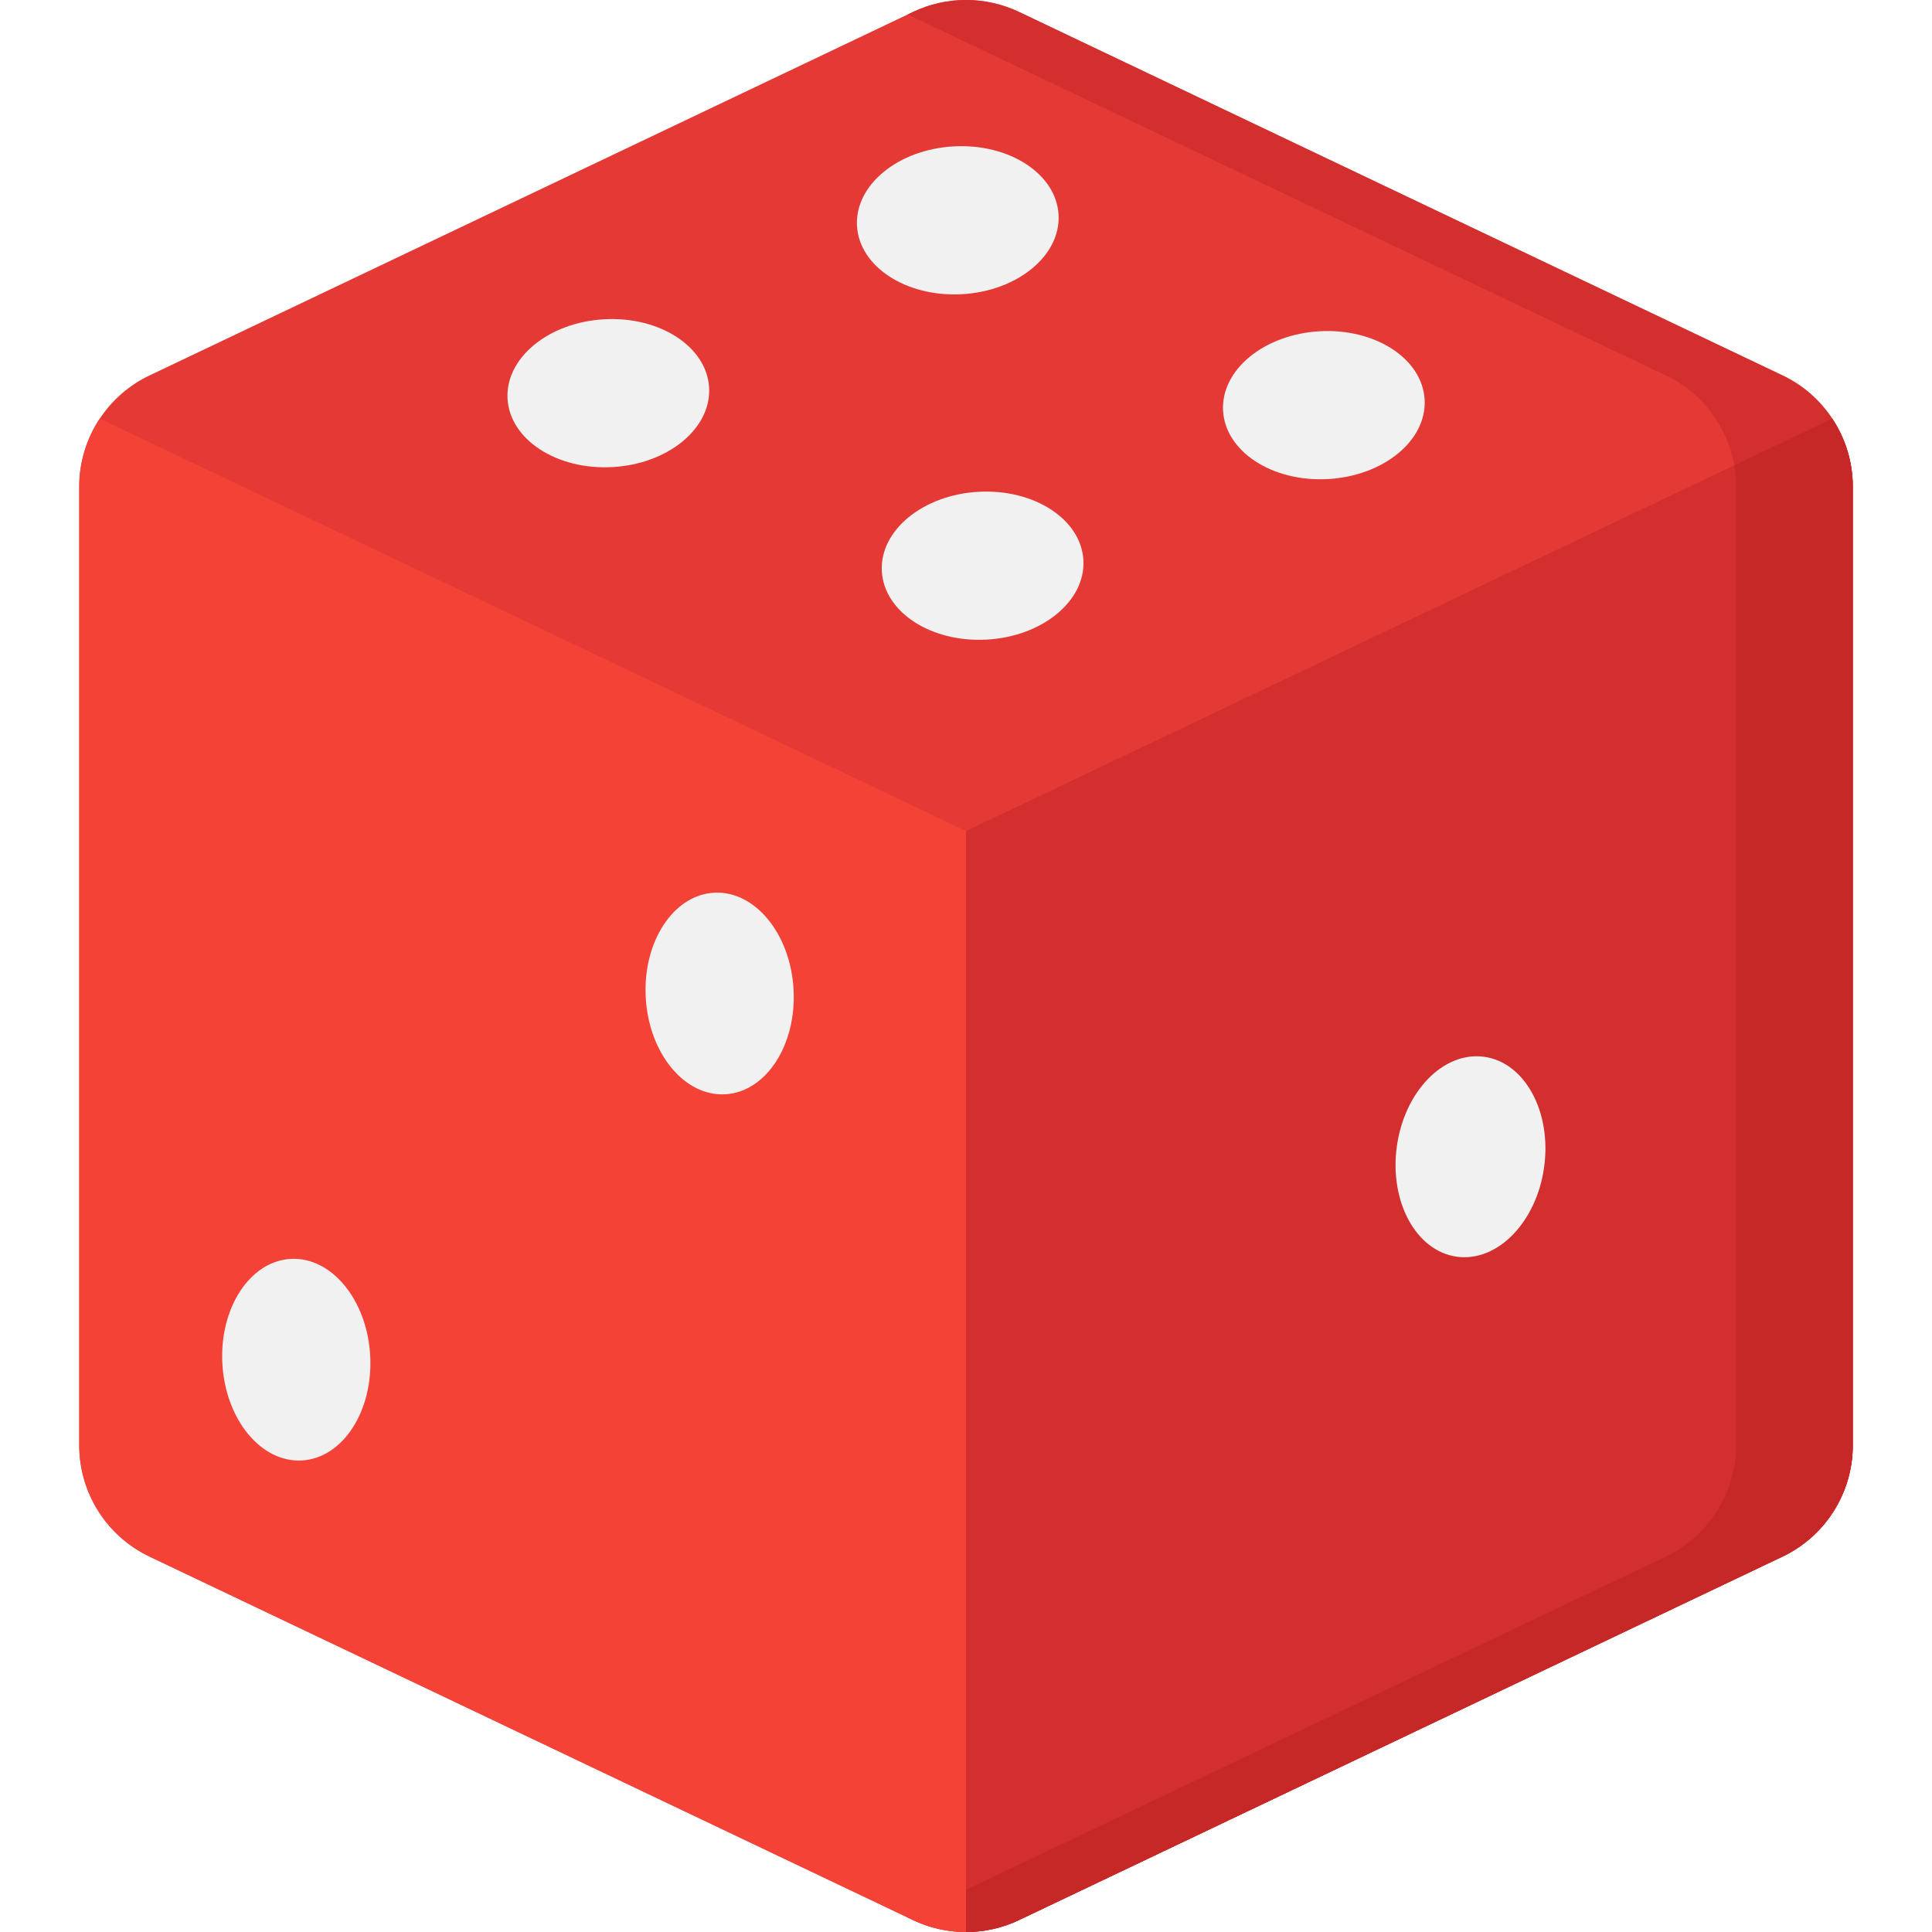
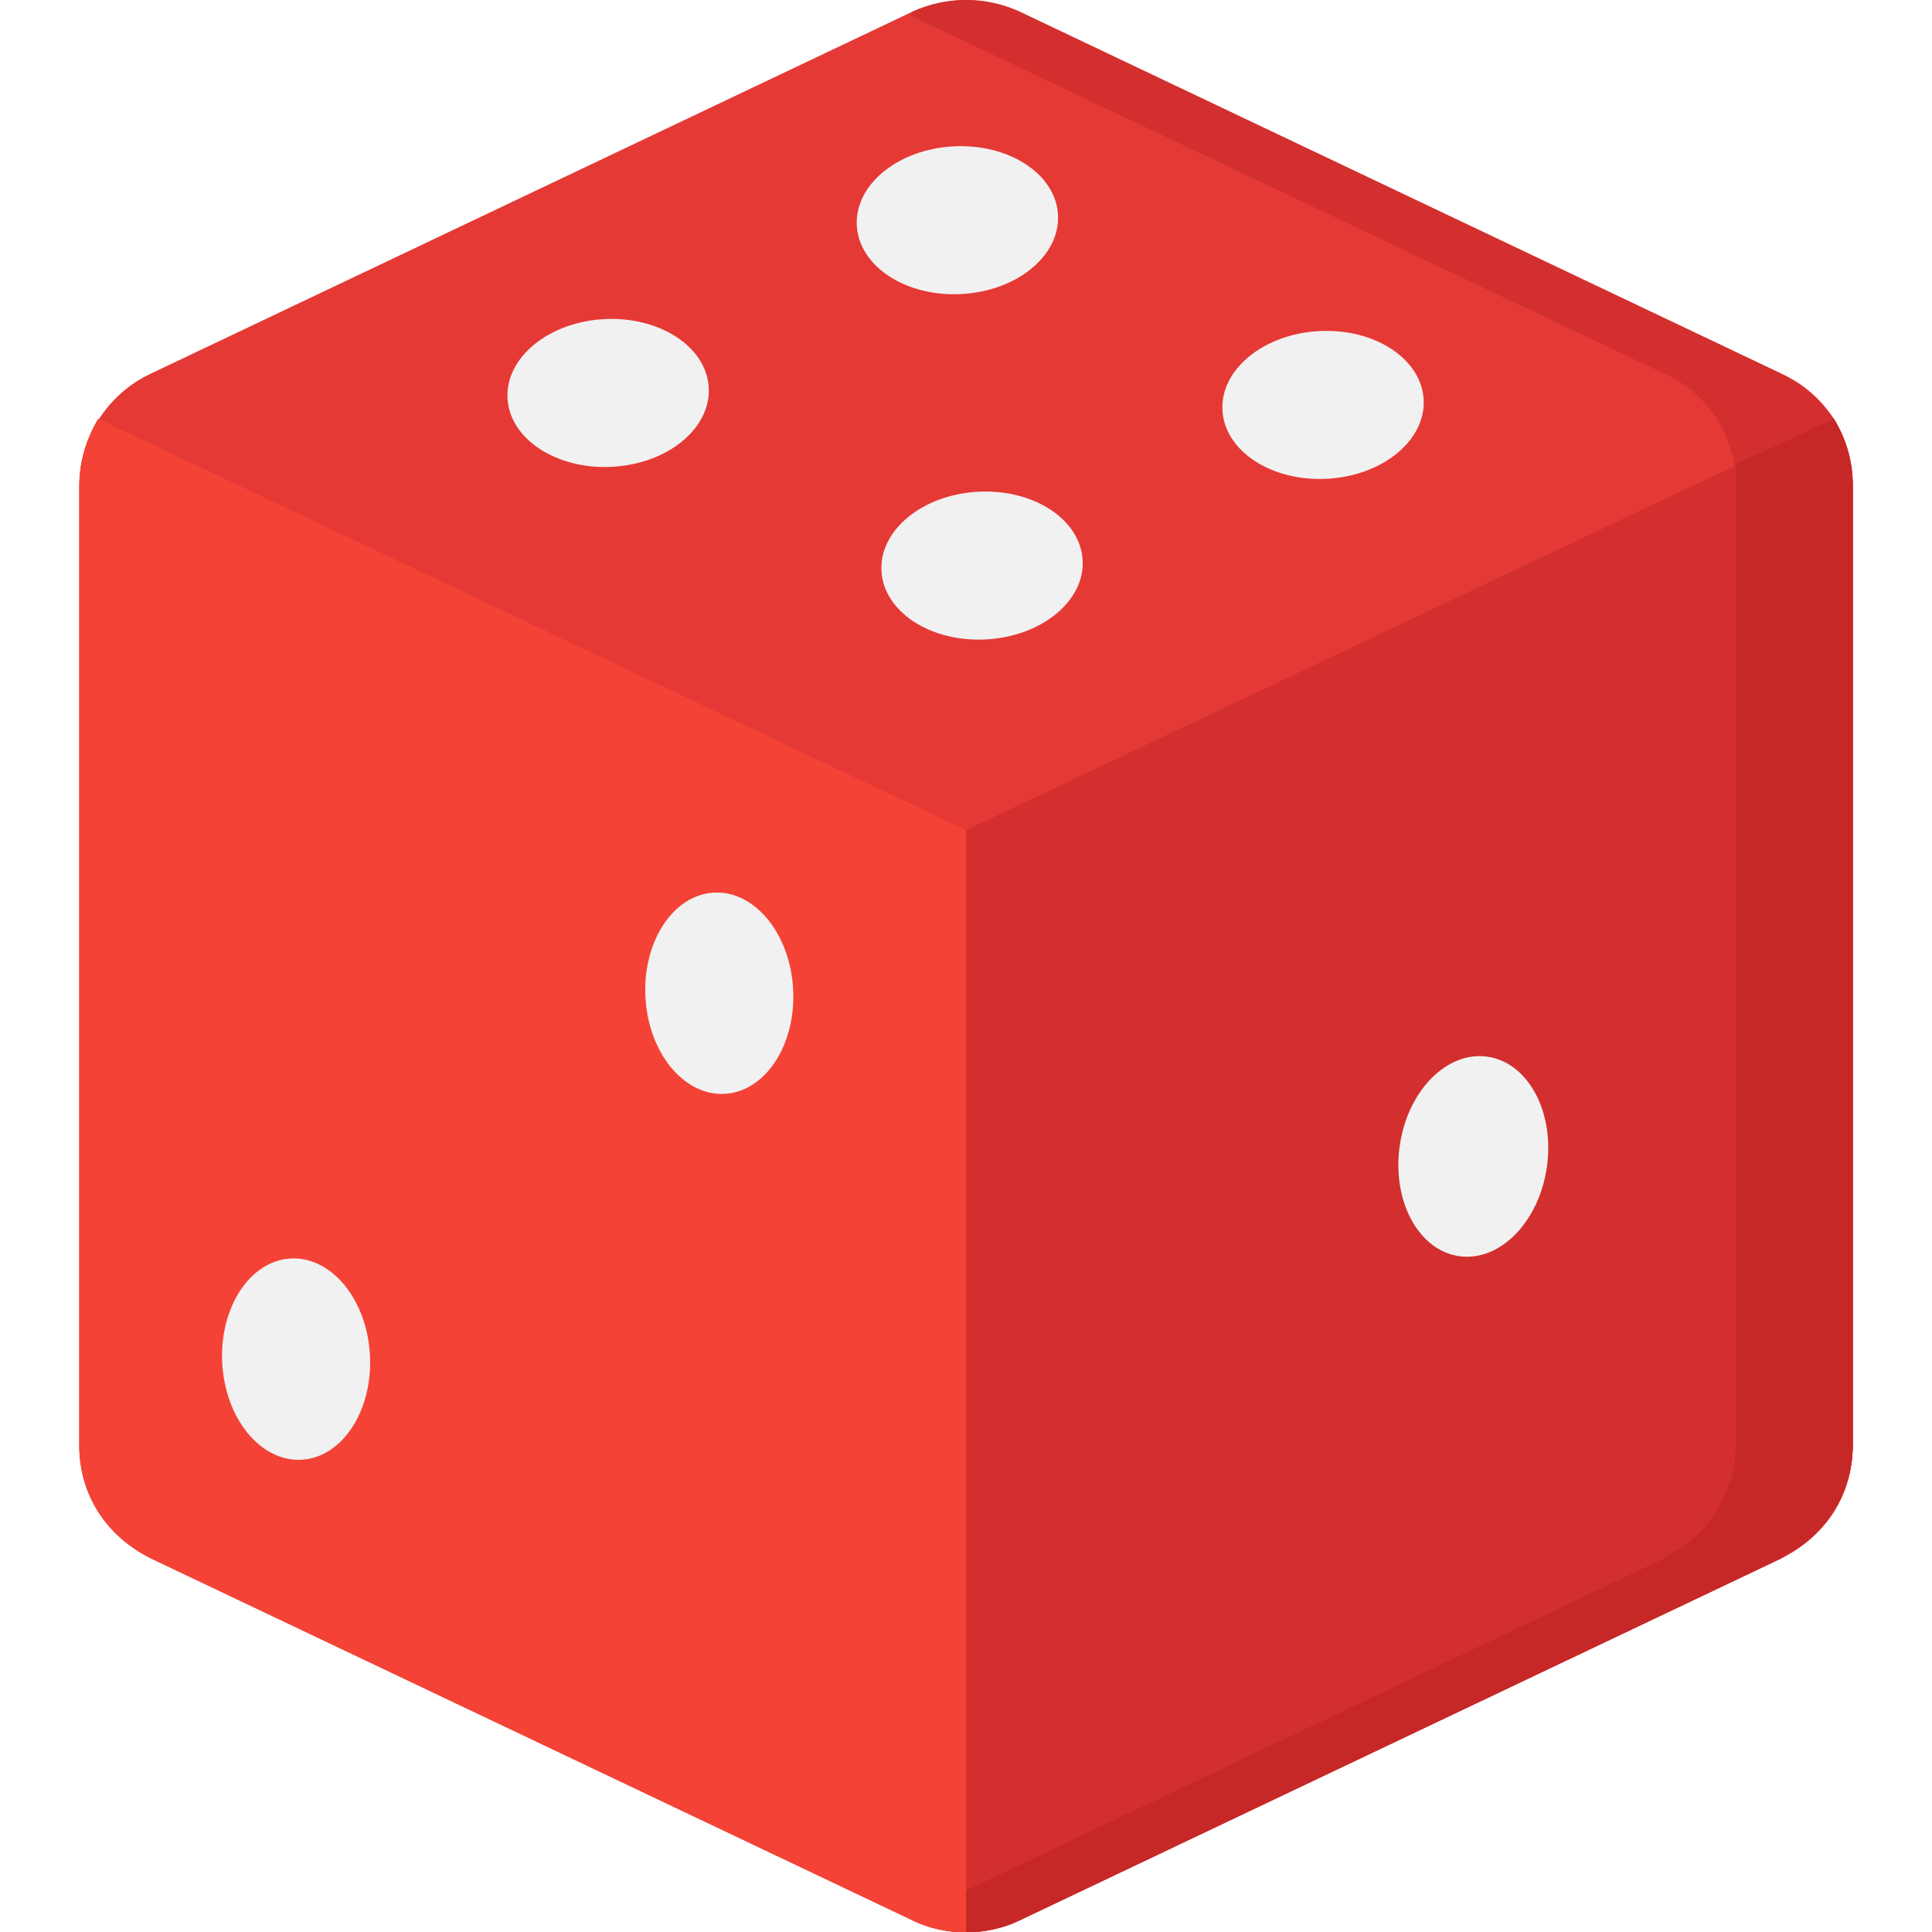
- <svg xmlns="http://www.w3.org/2000/svg" id="Layer_1" enable-background="new 0 0 512 512" height="512" viewBox="0 0 512 512" width="512">
-   <path d="m491 128.984v254.034c0 12.6-7.252 24.078-18.638 29.498l-202.286 96.303c-4.448 2.124-9.268 3.181-14.076 3.181s-9.617-1.057-14.065-3.181l-202.296-96.303c-11.387-5.42-18.639-16.898-18.639-29.498v-254.034c0-6.546 1.952-12.788 5.441-18.038 3.206-4.858 7.731-8.866 13.204-11.459l202.29-96.31c8.897-4.237 19.234-4.237 28.142 0l202.29 96.31c5.473 2.592 9.987 6.601 13.193 11.459 3.488 5.25 5.44 11.491 5.44 18.038z" fill="#e53935" />
-   <path d="m485.559 110.946c-3.206-4.858-7.72-8.866-13.193-11.459l-202.29-96.31c-8.908-4.237-19.244-4.237-28.142 0l-1.39.662 200.9 95.648c5.473 2.592 9.988 6.601 13.193 11.459 3.489 5.25 5.441 11.491 5.441 18.038v254.034c0 12.6-7.252 24.078-18.638 29.498l-200.896 95.641 1.39.662c4.449 2.124 9.258 3.181 14.066 3.181s9.628-1.057 14.076-3.181l202.286-96.303c11.386-5.42 18.638-16.898 18.638-29.498v-254.034c0-6.547-1.952-12.788-5.441-18.038z" fill="#d32f2f" />
-   <path d="m256 220.239v291.761c-4.808 0-9.617-1.057-14.065-3.181l-202.296-96.303c-11.387-5.42-18.639-16.898-18.639-29.498v-254.034c0-6.546 1.952-12.788 5.441-18.038z" fill="#f44336" />
-   <path d="m491 128.984v254.041c0 12.461-7.109 23.843-18.296 29.333-.109.054-.229.109-.338.163l-202.29 96.299c-4.448 2.123-9.268 3.18-14.076 3.18v-291.761l229.559-109.293c3.489 5.25 5.441 11.491 5.441 18.038z" fill="#d32f2f" />
-   <path d="m485.559 110.946-25.994 12.376c.326 1.851.513 3.741.513 5.662v254.041c0 12.461-7.109 23.843-18.296 29.333-.109.054-.229.109-.338.163l-185.444 88.28v11.199c4.808 0 9.628-1.057 14.076-3.181l202.29-96.299c.109-.054.229-.109.338-.163 11.187-5.49 18.296-16.872 18.296-29.333v-254.04c0-6.547-1.952-12.788-5.441-18.038z" fill="#c62828" />
+ <svg xmlns="http://www.w3.org/2000/svg" viewBox="0 0 512 512">
+   <path fill="#e53935" d="M491 129v254c0 13-7 24-19 30l-202 96a33 33 0 01-28 0L40 413c-12-6-19-17-19-30V129a33 33 0 0119-30L242 3c9-4 19-4 28 0l202 96a32 32 0 0119 30z" />
+   <path fill="#d32f2f" d="M486 111c-4-5-8-9-14-12L270 3c-9-4-19-4-28 0l-1 1 200 95a32 32 0 0119 30v254c0 13-7 24-19 30l-200 95 1 1a33 33 0 0028 0l202-96c12-6 19-17 19-30V129c0-7-2-13-5-18z" />
+   <path fill="#f44336" d="M256 220v292c-5 0-10-1-14-3L40 413c-12-6-19-17-19-30V129c0-7 2-13 5-18z" />
+   <path fill="#d32f2f" d="M491 129v254c0 12-7 24-18 29l-1 1-202 96c-4 2-9 3-14 3V220l230-109c3 5 5 11 5 18z" />
+   <path fill="#c62828" d="M486 111l-26 12v260c0 12-7 24-18 29l-1 1-185 88v11c5 0 10-1 14-3l202-96 1-1c11-5 18-17 18-29V129c0-7-2-13-5-18z" />
  <g fill="#f1f1f1">
-     <ellipse cx="389.64" cy="306.507" rx="26.736" ry="19.708" transform="matrix(.134 -.991 .991 .134 33.735 651.612)" />
-     <ellipse cx="190.492" cy="263.252" rx="19.607" ry="26.736" transform="matrix(.999 -.055 .055 .999 -14.066 10.775)" />
-     <ellipse cx="78.302" cy="360.193" rx="19.607" ry="26.736" transform="matrix(.999 -.055 .055 .999 -19.517 4.803)" />
-     <ellipse cx="161.083" cy="104.225" rx="26.736" ry="19.607" transform="matrix(.999 -.055 .055 .999 -5.442 8.935)" />
-     <ellipse cx="253.668" cy="58.477" rx="26.736" ry="19.607" transform="matrix(.999 -.055 .055 .999 -2.81 13.914)" />
-     <ellipse cx="350.609" cy="107.492" rx="26.736" ry="19.607" transform="matrix(.999 -.055 .055 .999 -5.338 19.27)" />
-     <ellipse cx="260.203" cy="149.972" rx="26.736" ry="19.607" transform="matrix(.999 -.055 .055 .999 -7.788 14.406)" />
+     <ellipse cx="389.6" cy="306.5" rx="26.7" ry="19.7" transform="rotate(-82 390 306)" />
+     <ellipse cx="190.5" cy="263.3" rx="19.6" ry="26.7" transform="rotate(-3 189 261)" />
+     <ellipse cx="78.3" cy="360.2" rx="19.6" ry="26.7" transform="rotate(-3 78 357)" />
+     <ellipse cx="161.1" cy="104.2" rx="26.7" ry="19.6" transform="rotate(-3 160 103)" />
+     <ellipse cx="253.7" cy="58.5" rx="26.7" ry="19.6" transform="rotate(-3 251 58)" />
+     <ellipse cx="350.6" cy="107.5" rx="26.7" ry="19.6" transform="rotate(-3 347 107)" />
+     <ellipse cx="260.2" cy="150" rx="26.7" ry="19.6" transform="rotate(-3 258 149)" />
  </g>
</svg>
